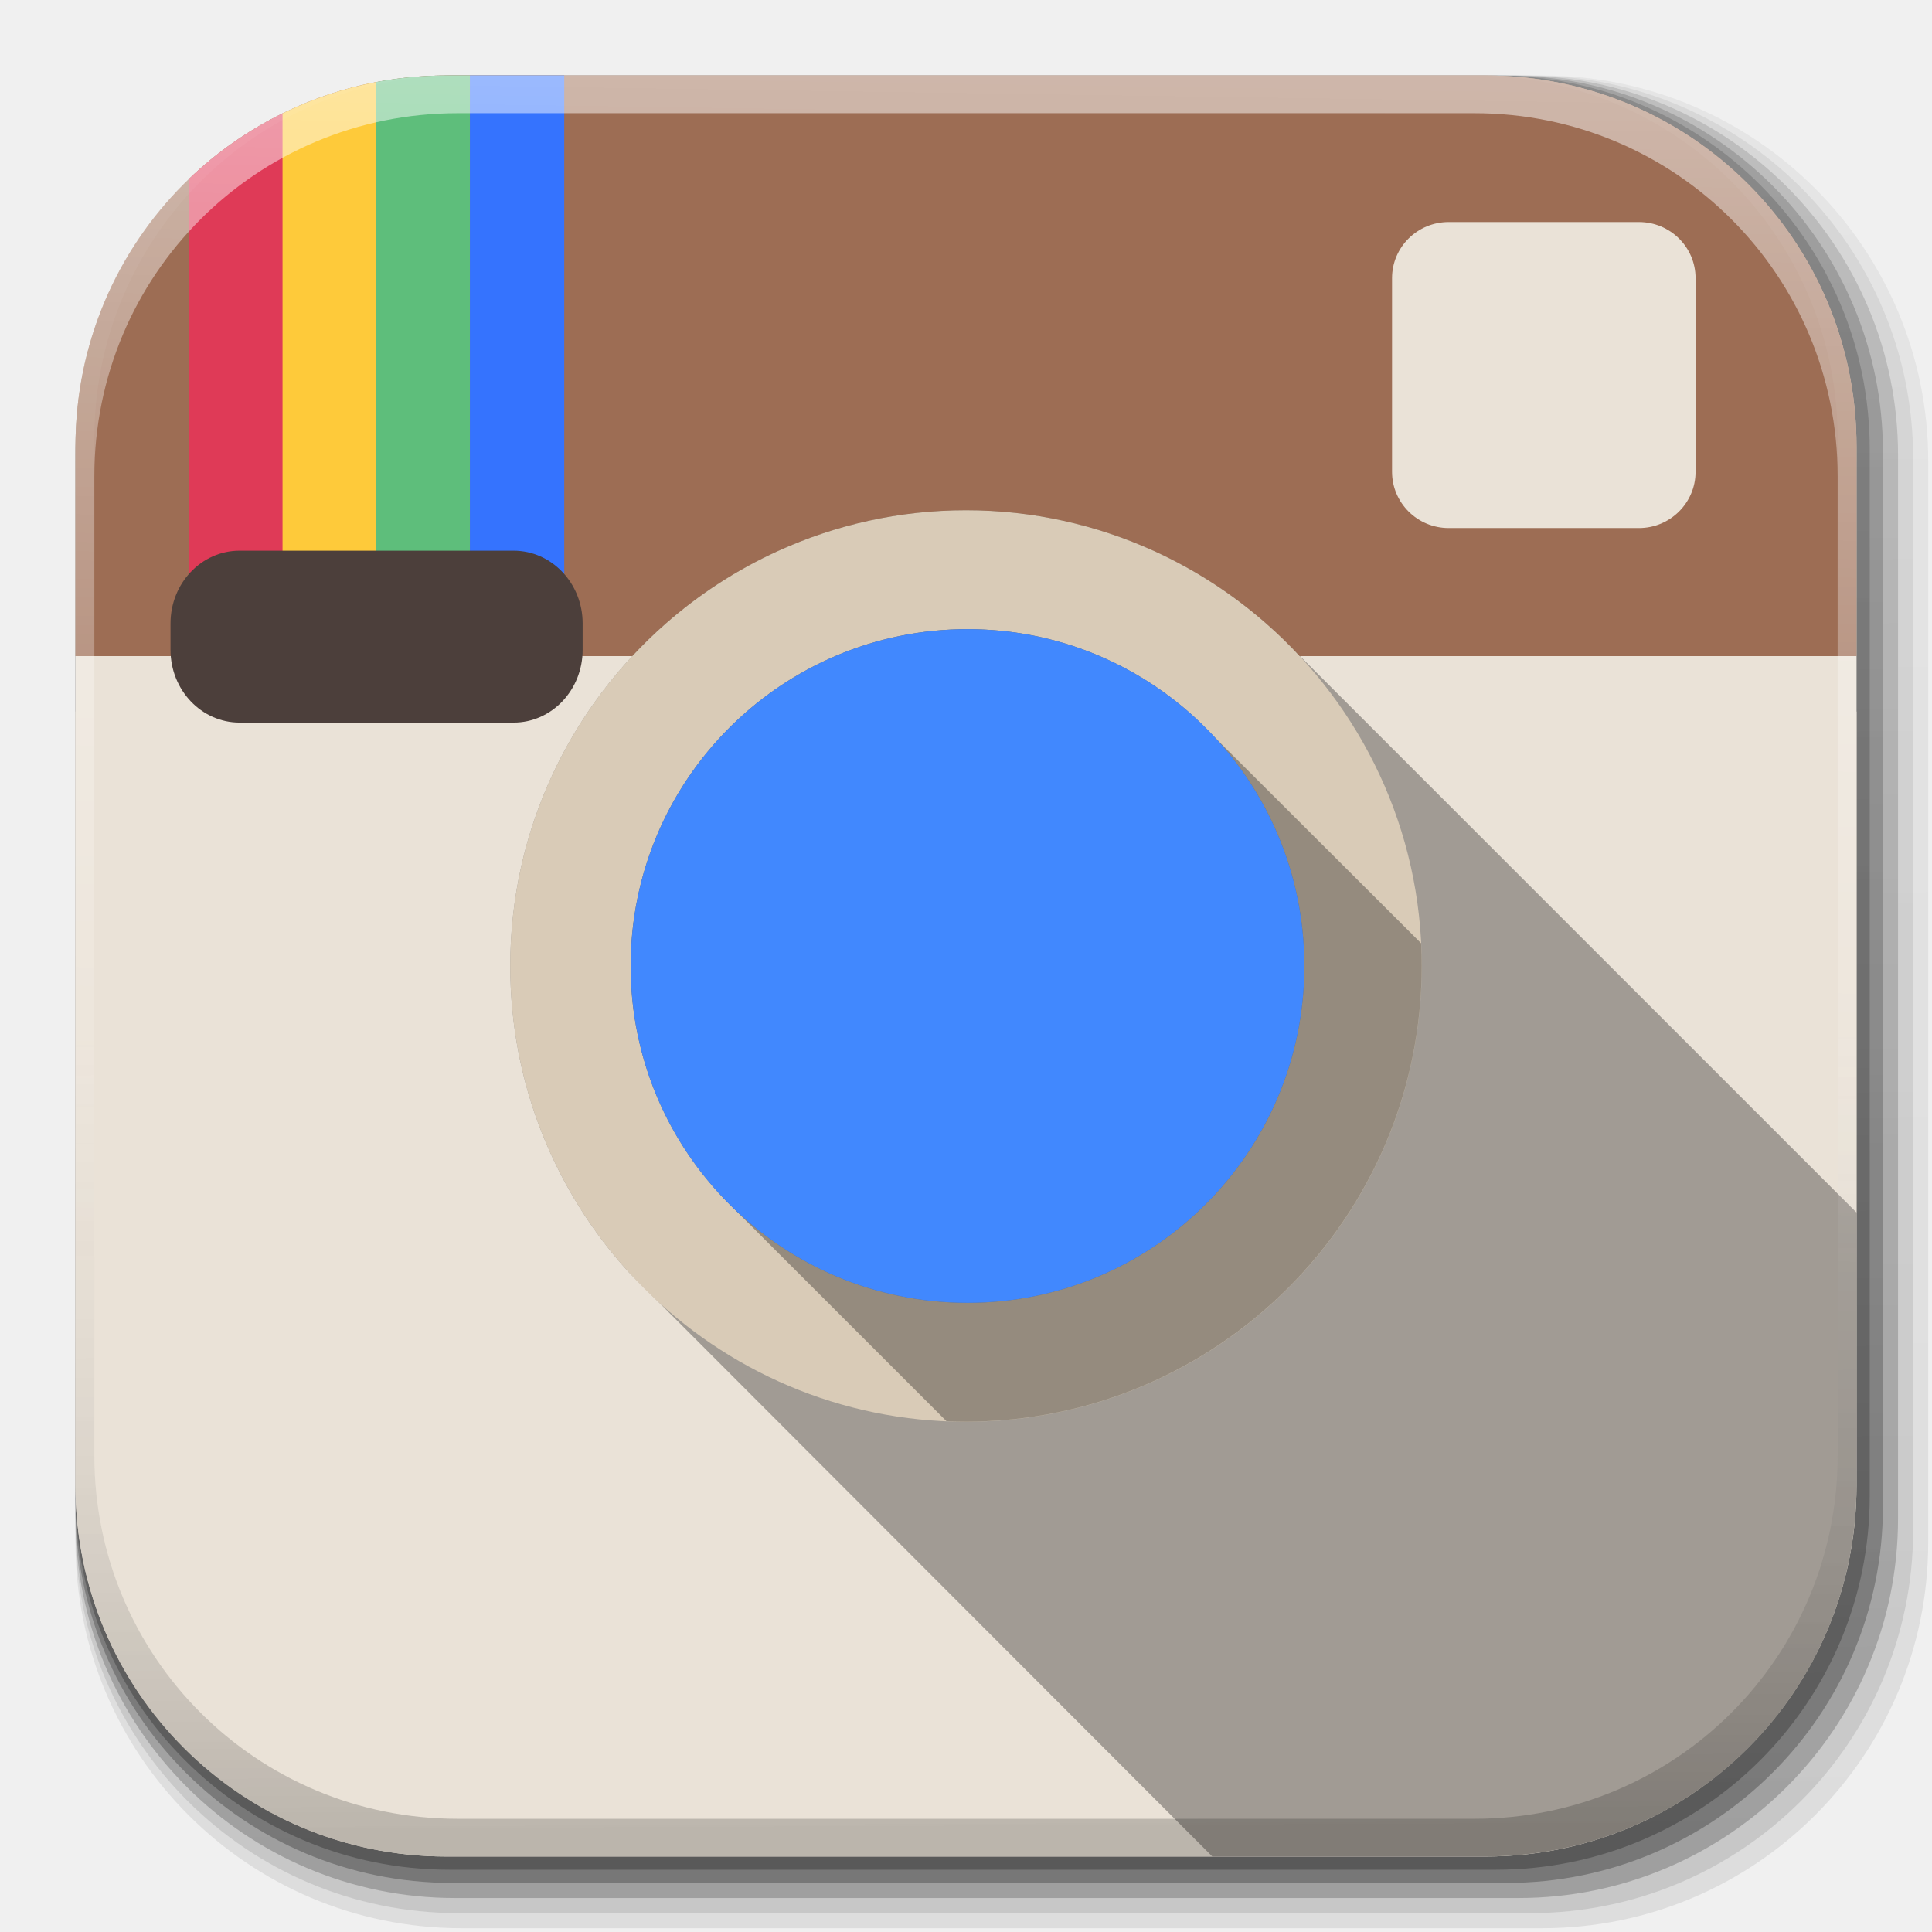
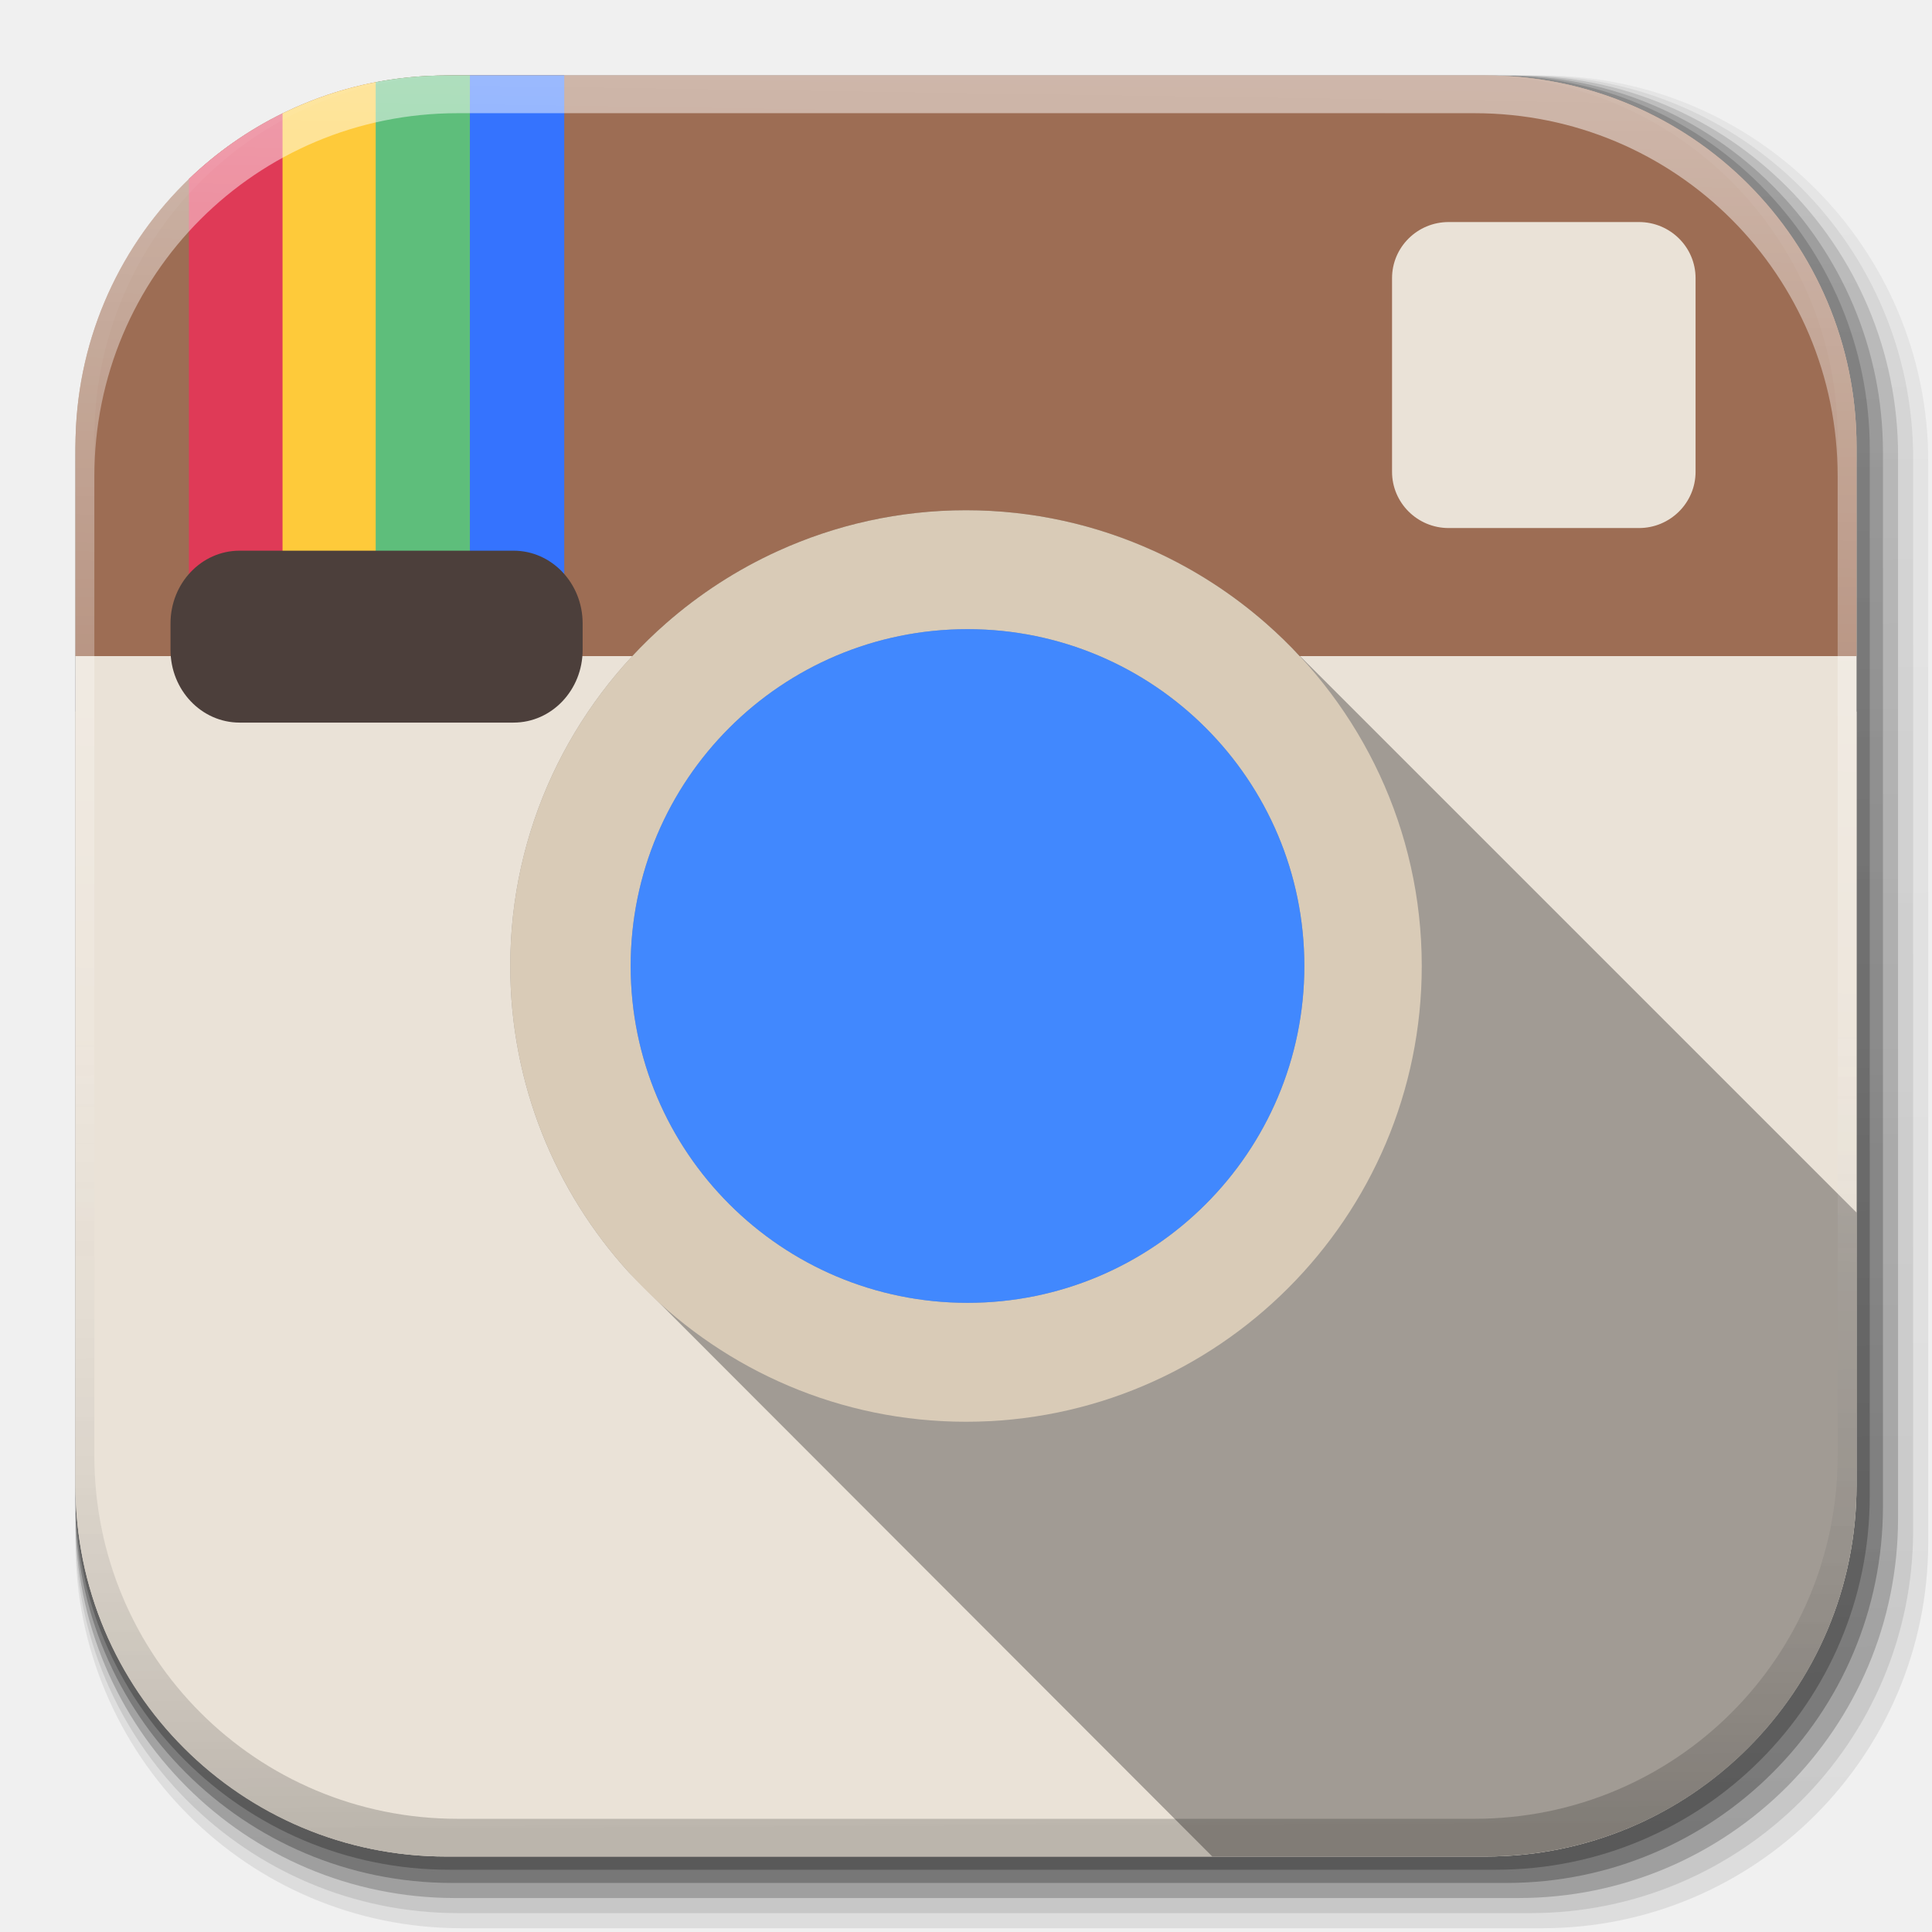
<svg xmlns="http://www.w3.org/2000/svg" xmlns:xlink="http://www.w3.org/1999/xlink" width="512" height="512" id="svg2" version="1.1">
  <defs id="defs4">
    <linearGradient y2="48.085" x2="78.466" y1="56.301" x1="64.478" gradientUnits="userSpaceOnUse" id="XMLID_74_-8-1">
      <stop id="stop155-3-8" style="stop-color:#ffffff;stop-opacity:1;" offset="0" />
      <stop id="stop157-94-6" style="stop-color:#e6e6e6;stop-opacity:1;" offset="1" />
    </linearGradient>
    <radialGradient gradientUnits="userSpaceOnUse" gradientTransform="matrix(1,0,0,1.049991,0,-19.27059)" r="191.619" fy="385.484" fx="558.354" cy="385.484" cx="558.354" id="radialGradient3867" xlink:href="#XMLID_74_-8-1" />
    <linearGradient y2="217.459" x2="200.051" y1="185.074" x1="200.051" gradientUnits="userSpaceOnUse" id="SVGID_2_">
      <stop id="stop13" style="stop-color:#61B74A" offset="0" />
      <stop id="stop15" style="stop-color:#449934" offset="1" />
    </linearGradient>
    <linearGradient xlink:href="#SVGID_2_" id="linearGradient3021" gradientUnits="userSpaceOnUse" gradientTransform="matrix(13.57763,0,0,13.57763,-2026.162,-2566.71)" x1="200.051" y1="185.074" x2="200.051" y2="217.459" />
    <linearGradient y2="217.459" x2="200.051" y1="185.074" x1="200.051" gradientTransform="matrix(9.257474,0,0,9.257474,-1595.928,-1607.211)" gradientUnits="userSpaceOnUse" id="linearGradient3017" xlink:href="#SVGID_2_" />
    <linearGradient xlink:href="#SVGID_2_" id="linearGradient3803" x1="259.994" y1="44" x2="259.994" y2="464" gradientUnits="userSpaceOnUse" />
    <linearGradient y2="251.661" x2="1011.953" y1="476.26" x1="1016.104" gradientTransform="translate(-146.2203,369.0885)" gradientUnits="userSpaceOnUse" id="linearGradient4082" xlink:href="#linearGradient4487" />
    <linearGradient id="linearGradient4487">
      <stop offset="0" style="stop-color:#000000;stop-opacity:1" id="stop4489" />
      <stop offset="1" style="stop-color:#000000;stop-opacity:0" id="stop4491" />
    </linearGradient>
    <linearGradient y2="363.738" x2="988.786" y1="51.512" x1="993.439" gradientTransform="translate(778.5998,-360.5596)" gradientUnits="userSpaceOnUse" id="linearGradient4084" xlink:href="#linearGradient3737" />
    <linearGradient id="linearGradient3737">
      <stop offset="0" style="stop-color:#ffffff;stop-opacity:1" id="stop3739" />
      <stop offset="1" style="stop-color:#ffffff;stop-opacity:0" id="stop3741" />
    </linearGradient>
    <linearGradient y2="-55.941" x2="1763.69" y1="155.597" x1="1764.649" gradientUnits="userSpaceOnUse" id="linearGradient4086" xlink:href="#linearGradient4046" />
    <linearGradient id="linearGradient4046">
      <stop offset="0" style="stop-color:#000000;stop-opacity:1;" id="stop4048" />
      <stop offset="1" style="stop-color:#ffffff;stop-opacity:0.2" id="stop4050" />
    </linearGradient>
    <linearGradient y2="20.626" x2="1006.808" y1="484.417" x1="1012.513" gradientTransform="matrix(1.03178,0,0,1.03178,-830.8641,592.6779)" gradientUnits="userSpaceOnUse" id="linearGradient4114-2" xlink:href="#ButtonShadow-0-1-1-5" />
    <linearGradient gradientTransform="matrix(1.005865,0,0,0.994169,100,0)" gradientUnits="userSpaceOnUse" id="ButtonShadow-0-1-1-5" y2="7.017" x2="45.448" y1="92.54" x1="45.448">
      <stop offset="0" style="stop-color:#000000;stop-opacity:1" id="stop3750-8-9-3-6" />
      <stop offset="1" style="stop-color:#000000;stop-opacity:0.588" id="stop3752-5-6-4-2" />
    </linearGradient>
    <linearGradient y2="20.626" x2="1006.808" y1="484.417" x1="1012.513" gradientTransform="matrix(1.040254,0,0,1.040254,-837.9512,592.5182)" gradientUnits="userSpaceOnUse" id="linearGradient4112-2" xlink:href="#ButtonShadow-0-1-1-5" />
    <linearGradient gradientTransform="matrix(1.005865,0,0,0.994169,100,0)" gradientUnits="userSpaceOnUse" id="linearGradient3395" y2="7.017" x2="45.448" y1="92.54" x1="45.448">
      <stop offset="0" style="stop-color:#000000;stop-opacity:1" id="stop3397" />
      <stop offset="1" style="stop-color:#000000;stop-opacity:0.588" id="stop3399" />
    </linearGradient>
    <linearGradient y2="20.626" x2="1006.808" y1="484.417" x1="1012.513" gradientTransform="matrix(1.023305,0,0,1.023305,-823.777,592.8376)" gradientUnits="userSpaceOnUse" id="linearGradient4110-6" xlink:href="#ButtonShadow-0-1-1-5" />
    <linearGradient gradientTransform="matrix(1.005865,0,0,0.994169,100,0)" gradientUnits="userSpaceOnUse" id="linearGradient3402" y2="7.017" x2="45.448" y1="92.54" x1="45.448">
      <stop offset="0" style="stop-color:#000000;stop-opacity:1" id="stop3404" />
      <stop offset="1" style="stop-color:#000000;stop-opacity:0.588" id="stop3406" />
    </linearGradient>
    <linearGradient y2="20.626" x2="1006.808" y1="484.417" x1="1012.513" gradientTransform="matrix(1.01483,0,0,1.01483,-816.69,592.9972)" gradientUnits="userSpaceOnUse" id="linearGradient4116-6" xlink:href="#ButtonShadow-0-1-1-5" />
    <linearGradient gradientTransform="matrix(1.005865,0,0,0.994169,100,0)" gradientUnits="userSpaceOnUse" id="linearGradient3409" y2="7.017" x2="45.448" y1="92.54" x1="45.448">
      <stop offset="0" style="stop-color:#000000;stop-opacity:1" id="stop3411" />
      <stop offset="1" style="stop-color:#000000;stop-opacity:0.588" id="stop3413" />
    </linearGradient>
    <linearGradient xlink:href="#ButtonShadow-0-1-1-5" id="linearGradient5342" gradientUnits="userSpaceOnUse" gradientTransform="matrix(1.007415,0,0,1.007415,-810.4888,593.1369)" x1="1012.513" y1="484.417" x2="1006.808" y2="20.626" />
    <linearGradient gradientTransform="matrix(1.005865,0,0,0.994169,100,0)" gradientUnits="userSpaceOnUse" id="linearGradient3416" y2="7.017" x2="45.448" y1="92.54" x1="45.448">
      <stop offset="0" style="stop-color:#000000;stop-opacity:1" id="stop3418" />
      <stop offset="1" style="stop-color:#000000;stop-opacity:0.588" id="stop3420" />
    </linearGradient>
    <linearGradient xlink:href="#ButtonShadow-0-1-1-5" id="linearGradient3433" gradientUnits="userSpaceOnUse" gradientTransform="matrix(1.007415,0,0,1.007415,-810.4888,593.1369)" x1="1012.513" y1="484.417" x2="1006.808" y2="20.626" />
  </defs>
  <g id="layer1" transform="translate(0,-540.3622)" />
  <g id="g14817">
    <g id="g4103" transform="translate(-11.98506,-592.1172)">
      <rect ry="101.458" y="612.117" x="31.985" height="487" width="487" id="rect6187" style="opacity:0.1;color:#000000;fill:url(#linearGradient4114-2);fill-opacity:1;fill-rule:nonzero;stroke:none;stroke-width:1.5;marker:none;visibility:visible;display:inline;overflow:visible;enable-background:accumulate" />
      <rect style="opacity:0.08;color:#000000;fill:url(#linearGradient4112-2);fill-opacity:1;fill-rule:nonzero;stroke:none;stroke-width:1.5;marker:none;visibility:visible;display:inline;overflow:visible;enable-background:accumulate" id="rect6191" width="491" height="491" x="31.985" y="612.117" ry="102.292" />
      <rect style="opacity:0.2;color:#000000;fill:url(#linearGradient4110-6);fill-opacity:1;fill-rule:nonzero;stroke:none;stroke-width:1.5;marker:none;visibility:visible;display:inline;overflow:visible;enable-background:accumulate" id="rect6183" width="483" height="483" x="31.985" y="612.117" ry="100.625" />
      <rect ry="99.792" y="612.117" x="31.985" height="479" width="479" id="rect6179" style="opacity:0.25;color:#000000;fill:url(#linearGradient4116-6);fill-opacity:1;fill-rule:nonzero;stroke:none;stroke-width:1.5;marker:none;visibility:visible;display:inline;overflow:visible;enable-background:accumulate" />
      <rect style="opacity:0.25;color:#000000;fill:url(#linearGradient3433);fill-opacity:1;fill-rule:nonzero;stroke:none;stroke-width:1.5;marker:none;visibility:visible;display:inline;overflow:visible;enable-background:accumulate" id="rect5574" width="475.5" height="475.5" x="31.985" y="612.117" ry="99.062" />
    </g>
    <g id="g14794">
      <g id="g14779">
        <g transform="matrix(1.092577,0,0,1.092593,-23.69635,-23.70371)" id="g3903">
          <g id="g14775">
            <rect ry="98.333" y="20" x="20.003" height="472" width="471.993" id="rect4121" style="color:#000000;fill:#eae2d7;fill-opacity:1;fill-rule:nonzero;stroke:none;stroke-width:1.5;marker:none;visibility:visible;display:inline;overflow:visible;enable-background:accumulate" transform="matrix(0.9152673,0,0,0.9152542,21.6885,21.69492)" />
            <path style="color:#000000;fill:#eae2d7;fill-opacity:1;fill-rule:nonzero;stroke:none;stroke-width:1.5;marker:none;visibility:visible;display:inline;overflow:visible;enable-background:accumulate" d="M 20 188.562 L 20 393.656 C 20 448.133 63.868 492 118.344 492 L 393.656 492 C 448.132 492 492 448.133 492 393.656 L 492 188.562 L 354.125 188.562 C 368.174 208.199 376.469 232.216 376.469 258.156 C 376.469 324.509 322.388 378.281 255.688 378.281 C 188.986 378.281 134.906 324.509 134.906 258.156 C 134.906 232.217 143.2 208.201 157.25 188.562 L 20 188.562 z " transform="matrix(0.9152673,0,0,0.9152542,21.6885,21.69492)" id="rect3905" />
          </g>
        </g>
        <g id="g4176">
          <path style="fill:#9d6d54;fill-opacity:1" d="M 118.344,20 C 63.867,20 20,63.867 20,118.344 l 0,55.531 149.656,0 C 191.561,151.746 222.002,138 255.688,138 c 33.684,0 64.155,13.747 86.062,35.875 l 150.25,0 0,-55.531 C 492,63.867 448.133,20 393.656,20 l -275.312,0 z m 265.562,38.844 50.438,0 c 8.271,0 15,6.648 15,14.875 l 0,51.312 c 0,8.227 -6.729,14.906 -15,14.906 l -50.438,0 c -8.273,0 -15,-6.679 -15,-14.906 l 0,-51.312 c 0,-8.227 6.727,-14.875 15,-14.875 z" id="path3801-7" />
          <g id="g4164">
            <g id="g4094-3">
              <path style="fill:#df3a57;fill-rule:evenodd" d="m 75.062,29.969 c -9.241,4.514 -17.677,10.42 -25,17.469 l 0,108.562 25,0 0,-126.031 z" id="rect2994-7" />
              <path style="fill:#feca3a;fill-rule:evenodd" d="m 99.875,21.719 c -8.813,1.662 -17.198,4.512 -25,8.344 l 0,125.875 25,0 0,-134.219 z" id="rect2996-6" />
              <path style="fill:#5ebe7b;fill-rule:evenodd" d="m 118.344,20 c -6.427,0 -12.704,0.615 -18.781,1.781 l 0,134.156 24.969,0 0,-135.938 -6.188,0 z" id="rect2998-0" />
              <path style="fill:#3573fe;fill-rule:evenodd" d="m 124.531,20 0,136 25,0 0,-136 -25,0 z" id="rect3000-4" />
            </g>
            <path id="path25-2-7" d="m 154.405,165.203 c 0,-10.64 -8.197,-19.266 -18.309,-19.266 H 63.497 c -10.111,0 -18.309,8.626 -18.309,19.266 v 7.026 c 0,10.64 8.197,19.266 18.309,19.266 h 72.599 c 10.112,0 18.309,-8.626 18.309,-19.266 v -7.026 z" clip-rule="evenodd" style="fill:#4c3f3b;fill-rule:evenodd" />
          </g>
        </g>
      </g>
      <g id="g14766">
        <g id="g14758">
          <path id="path4387" d="m 256,135.219 c -17.76,0 -34.612,3.898 -49.812,10.812 -10.856,4.938 -20.86,11.418 -29.719,19.188 -25.257,22.153 -41.25,54.622 -41.25,90.781 0,31.217 11.897,59.696 31.406,81.156 l 154.64,154.831 72.375,0 C 448.133,492 492,448.133 492,393.656 l 0,-72.312 L 340.509,169.856 c -1.648,-1.612 -3.459,-3.298 -4.969,-4.625 -8.862,-7.768 -18.858,-14.25 -29.719,-19.188 C 290.612,139.117 273.761,135.219 256,135.219 z" style="fill:#000000;fill-opacity:0.314" />
          <path style="fill:#d9cbb7;fill-opacity:1" id="path4" d="m 167.132,256.001 c 0,49.301 39.967,89.264 89.268,89.264 49.301,0 89.266,-39.961 89.266,-89.264 0,-49.303 -39.962,-89.267 -89.266,-89.267 -49.301,-0.001 -89.268,39.964 -89.268,89.267 z m -31.914,0 c 0,-36.159 15.993,-68.632 41.249,-90.786 8.859,-7.769 18.855,-14.26 29.712,-19.198 15.2,-6.914 32.059,-10.799 49.818,-10.799 17.761,0 34.619,3.885 49.82,10.799 10.861,4.938 20.851,11.43 29.713,19.198 25.258,22.153 41.251,54.628 41.251,90.786 0,66.598 -54.179,120.78 -120.782,120.78 -66.597,0 -120.781,-54.184 -120.781,-120.78 z" />
        </g>
        <g id="g14762">
-           <path style="fill:#000000;fill-opacity:0.314" d="m 254.094,166.75 c -48.236,1.221 -86.969,40.718 -86.969,89.25 0,22.522 8.364,43.077 22.125,58.781 0.83,0.947 1.662,1.901 2.531,2.812 l 59.045,59.036 c 1.707,0.072 3.432,0.125 5.156,0.125 66.603,0 120.781,-54.184 120.781,-120.781 0,-2.017 -0.058,-4.007 -0.156,-6 l -59.843,-59.719 c -15.893,-14.604 -37.087,-23.531 -60.375,-23.531 -0.77,-2e-5 -1.547,-0.019 -2.312,0 z" id="path10634" />
          <path id="path4251" d="m 167.132,256.001 c 0,49.301 39.967,89.264 89.268,89.264 49.301,0 89.266,-39.961 89.266,-89.264 0,-49.303 -39.962,-89.267 -89.266,-89.267 -49.301,-0.001 -89.268,39.964 -89.268,89.267 z" style="fill:#4188fe;fill-opacity:1" />
        </g>
      </g>
    </g>
  </g>
  <g transform="translate(-605.5193,-353.9683)" id="g4076">
    <g id="g4038" transform="translate(-926.6676,684.3845)">
      <path id="rect6809-2" d="m 1650.499,-310.416 c -54.477,0 -98.312,43.836 -98.312,98.312 l 0,275.344 c 0,54.477 43.836,98.344 98.312,98.344 l 2.938,0 c -53.322,0 -96.25,-42.928 -96.25,-96.25 l 0,-269.5 c 0,-53.322 42.928,-96.25 96.25,-96.25 l 269.5,0 c 53.322,0 96.25,42.928 96.25,96.25 l 0,269.5 c 0,53.323 -42.928,96.25 -96.25,96.25 l 2.906,0 c 54.477,0 98.344,-43.867 98.344,-98.344 l 0,-275.344 c 0,-54.477 -43.867,-98.312 -98.344,-98.312 l -275.344,0 z" style="opacity:0.5;color:#000000;fill:url(#linearGradient4084);fill-opacity:1;fill-rule:nonzero;stroke:none;stroke-width:1.5;marker:none;visibility:visible;display:inline;overflow:visible;enable-background:accumulate" />
      <path style="opacity:0.2;color:#000000;fill:url(#linearGradient4086);fill-opacity:1;fill-rule:nonzero;stroke:none;stroke-width:1.5;marker:none;visibility:visible;display:inline;overflow:visible;enable-background:accumulate" d="m 1650.499,161.584 c -54.477,0 -98.312,-43.836 -98.312,-98.313 l 0,-275.344 c 0,-54.477 43.836,-98.344 98.312,-98.344 l 2.938,0 c -53.322,0 -96.25,42.928 -96.25,96.25 l 0,269.5 c 0,53.323 42.928,96.25 96.25,96.25 l 269.5,0 c 53.322,0 96.25,-42.928 96.25,-96.25 l 0,-269.5 c 0,-53.322 -42.928,-96.25 -96.25,-96.25 l 2.906,0 c 54.477,0 98.344,43.867 98.344,98.344 l 0,275.344 c 0,54.477 -43.867,98.313 -98.344,98.313 l -275.344,0 z" id="path3981" />
    </g>
  </g>
  <path id="rect4121-6" d="m 256.156,176.031 c -12.052,0 -23.469,2.694 -33.719,7.469 -6.929,8.56 -4.918,15.411 -12.969,7.594 -20.144,14.52 -33.281,38.178 -33.281,64.906 0,26.773 13.204,50.455 33.406,64.969 9.946,1.005 9.438,-0.996 12.969,7.594 10.219,4.742 21.586,7.406 33.594,7.406 41.785,0 76.084,-32.048 79.656,-72.906 0,0 -1.466,-1.496 -0.094,-15.031 -4.009,-40.411 -38.097,-72 -79.563,-72 z" style="color:#000000;fill:#ffffff;fill-opacity:1;fill-rule:nonzero;stroke:none;stroke-width:1.5;marker:none;visibility:visible;display:none;overflow:visible;enable-background:accumulate" />
  <g id="g8016" transform="matrix(1.092577,0,0,1.092593,-23.69635,-23.70371)" />
  <path style="color:#000000;fill:#eae2d7;fill-opacity:1;fill-rule:nonzero;stroke:none;stroke-width:1.5;marker:none;visibility:visible;display:inline;overflow:visible;enable-background:accumulate" d="m -456.663,27.555 0,117.094 19.125,0 0,-117.094 -19.125,0 z" id="path4028" />
  <path style="color:#000000;fill:#eae2d7;fill-opacity:1;fill-rule:nonzero;stroke:none;stroke-width:1.5;marker:none;visibility:visible;display:inline;overflow:visible;enable-background:accumulate" d="m -469.882,27.805 c -7.643,0.544 -15.042,1.946 -22.094,4.125 0.981,-0.302 1.976,-0.571 2.969,-0.844 l 0,113.562 19.125,0 0,-116.844 z" id="path4026" />
  <path style="color:#000000;fill:#eae2d7;fill-opacity:1;fill-rule:nonzero;stroke:none;stroke-width:1.5;marker:none;visibility:visible;display:inline;overflow:visible;enable-background:accumulate" d="m -172.382,28.68 c 1.631,0.248 3.24,0.517 4.844,0.844 -1.603,-0.326 -3.213,-0.596 -4.844,-0.844 z" id="path4024" />
  <path style="color:#000000;fill:#eae2d7;fill-opacity:1;fill-rule:nonzero;stroke:none;stroke-width:1.5;marker:none;visibility:visible;display:inline;overflow:visible;enable-background:accumulate" d="m -162.757,30.617 c 1.563,0.401 3.124,0.869 4.656,1.344 -1.541,-0.477 -3.083,-0.941 -4.656,-1.344 z" id="path4022" />
  <path style="color:#000000;fill:#eae2d7;fill-opacity:1;fill-rule:nonzero;stroke:none;stroke-width:1.5;marker:none;visibility:visible;display:inline;overflow:visible;enable-background:accumulate" d="m -499.226,34.492 c -0.935,0.372 -1.861,0.757 -2.781,1.156 0.921,-0.399 1.845,-0.785 2.781,-1.156 z" id="path4020" />
  <path style="color:#000000;fill:#eae2d7;fill-opacity:1;fill-rule:nonzero;stroke:none;stroke-width:1.5;marker:none;visibility:visible;display:inline;overflow:visible;enable-background:accumulate" d="m -502.507,35.867 c -7.548,3.326 -14.599,7.569 -21,12.594 0.618,-0.485 1.245,-0.936 1.875,-1.406 l 0,97.594 19.125,0 0,-108.781 z" id="path4018" />
  <path style="color:#000000;fill:#eae2d7;fill-opacity:1;fill-rule:nonzero;stroke:none;stroke-width:1.5;marker:none;visibility:visible;display:inline;overflow:visible;enable-background:accumulate" d="m -134.32,42.992 c 1.33,0.851 2.621,1.744 3.906,2.656 -1.285,-0.912 -2.577,-1.805 -3.906,-2.656 z" id="path4016" />
  <path style="color:#000000;fill:#eae2d7;fill-opacity:1;fill-rule:nonzero;stroke:none;stroke-width:1.5;marker:none;visibility:visible;display:inline;overflow:visible;enable-background:accumulate" d="m -523.851,48.742 c -1.46,1.157 -2.891,2.357 -4.281,3.594 1.394,-1.24 2.817,-2.434 4.281,-3.594 z" id="path4014" />
  <path style="color:#000000;fill:#eae2d7;fill-opacity:1;fill-rule:nonzero;stroke:none;stroke-width:1.5;marker:none;visibility:visible;display:inline;overflow:visible;enable-background:accumulate" d="m -528.132,52.336 c -1.38,1.227 -2.723,2.479 -4.031,3.781 1.302,-1.295 2.659,-2.56 4.031,-3.781 z" id="path4012" />
  <path style="color:#000000;fill:#eae2d7;fill-opacity:1;fill-rule:nonzero;stroke:none;stroke-width:1.5;marker:none;visibility:visible;display:inline;overflow:visible;enable-background:accumulate" d="m -121.226,53.024 c 1.163,1.057 2.295,2.139 3.406,3.25 -1.111,-1.111 -2.243,-2.193 -3.406,-3.25 z" id="path4010" />
  <path style="color:#000000;fill:#eae2d7;fill-opacity:1;fill-rule:nonzero;stroke:none;stroke-width:1.5;marker:none;visibility:visible;display:inline;overflow:visible;enable-background:accumulate" d="m -114.57,59.68 c 1.052,1.157 2.098,2.355 3.094,3.562 -1,-1.213 -2.037,-2.399 -3.094,-3.562 z" id="path4008" />
  <path style="color:#000000;fill:#eae2d7;fill-opacity:1;fill-rule:nonzero;stroke:none;stroke-width:1.5;marker:none;visibility:visible;display:inline;overflow:visible;enable-background:accumulate" d="m -537.945,62.399 c -0.589,0.698 -1.149,1.411 -1.719,2.125 0.573,-0.719 1.126,-1.423 1.719,-2.125 z" id="path4006" />
  <path style="color:#000000;fill:#eae2d7;fill-opacity:1;fill-rule:nonzero;stroke:none;stroke-width:1.5;marker:none;visibility:visible;display:inline;overflow:visible;enable-background:accumulate" d="m -539.663,64.524 c -0.583,0.731 -1.157,1.471 -1.719,2.219 0.562,-0.747 1.136,-1.488 1.719,-2.219 z" id="path4004" />
  <path style="color:#000000;fill:#eae2d7;fill-opacity:1;fill-rule:nonzero;stroke:none;stroke-width:1.5;marker:none;visibility:visible;display:inline;overflow:visible;enable-background:accumulate" d="m -541.382,66.742 c -1.476,1.964 -2.891,3.987 -4.219,6.062 1.329,-2.075 2.742,-4.099 4.219,-6.062 z" id="path4002" />
  <path style="color:#000000;fill:#eae2d7;fill-opacity:1;fill-rule:nonzero;stroke:none;stroke-width:1.5;marker:none;visibility:visible;display:inline;overflow:visible;enable-background:accumulate" d="m -197.163,66.399 c -8.273,0 -15,6.648 -15,14.875 l 0,51.312 c 0,8.227 6.727,14.906 15,14.906 l 50.438,0 c 8.271,0 15,-6.679 15,-14.906 l 0,-51.312 c 0,-8.227 -6.729,-14.875 -15,-14.875 l -50.438,0 z" id="path4000" />
  <path style="color:#000000;fill:#eae2d7;fill-opacity:1;fill-rule:nonzero;stroke:none;stroke-width:1.5;marker:none;visibility:visible;display:inline;overflow:visible;enable-background:accumulate" d="m -549.226,78.93 c -0.673,1.243 -1.317,2.507 -1.938,3.781 0.621,-1.274 1.264,-2.539 1.938,-3.781 z" id="path3998" />
  <path style="color:#000000;fill:#eae2d7;fill-opacity:1;fill-rule:nonzero;stroke:none;stroke-width:1.5;marker:none;visibility:visible;display:inline;overflow:visible;enable-background:accumulate" d="m -552.007,84.492 c -0.255,0.551 -0.505,1.1 -0.75,1.656 0.247,-0.561 0.493,-1.101 0.75,-1.656 z" id="path3996" />
  <path style="color:#000000;fill:#eae2d7;fill-opacity:1;fill-rule:nonzero;stroke:none;stroke-width:1.5;marker:none;visibility:visible;display:inline;overflow:visible;enable-background:accumulate" d="m -556.82,97.024 c -0.262,0.862 -0.48,1.753 -0.719,2.625 0.24,-0.874 0.456,-1.761 0.719,-2.625 z" id="path3994" />
  <path style="color:#000000;fill:#eae2d7;fill-opacity:1;fill-rule:nonzero;stroke:none;stroke-width:1.5;marker:none;visibility:visible;display:inline;overflow:visible;enable-background:accumulate" d="m -559.538,108.43 c -0.323,1.819 -0.59,3.647 -0.812,5.5 0.222,-1.85 0.49,-3.683 0.812,-5.5 z" id="path3992" />
  <path style="color:#000000;fill:#eae2d7;fill-opacity:1;fill-rule:nonzero;stroke:none;stroke-width:1.5;marker:none;visibility:visible;display:inline;overflow:visible;enable-background:accumulate" d="m -560.351,113.93 c -0.118,0.983 -0.224,1.977 -0.312,2.969 0.089,-0.987 0.195,-1.991 0.312,-2.969 z" id="path3990" />
  <path style="color:#000000;fill:#eae2d7;fill-opacity:1;fill-rule:nonzero;stroke:none;stroke-width:1.5;marker:none;visibility:visible;display:inline;overflow:visible;enable-background:accumulate" d="m -560.663,116.899 c -0.088,0.986 -0.159,1.974 -0.219,2.969 0.06,-0.995 0.13,-1.982 0.219,-2.969 z" id="path3988" />
  <path style="color:#000000;fill:#eae2d7;fill-opacity:1;fill-rule:nonzero;stroke:none;stroke-width:1.5;marker:none;visibility:visible;display:inline;overflow:visible;enable-background:accumulate" d="m -560.882,119.867 c -0.059,0.993 -0.095,1.999 -0.125,3 0.03,-1.003 0.065,-2.005 0.125,-3 z" id="path3986" />
  <path style="color:#000000;fill:#eae2d7;fill-opacity:1;fill-rule:nonzero;stroke:none;stroke-width:1.5;marker:none;visibility:visible;display:inline;overflow:visible;enable-background:accumulate" d="m -561.007,122.867 c -0.03,1.002 -0.062,1.991 -0.062,3 3.1e-4,-1 0.033,-2.007 0.062,-3 z" id="path3984" />
  <path style="color:#000000;fill:#eae2d7;fill-opacity:1;fill-rule:nonzero;stroke:none;stroke-width:1.5;marker:none;visibility:visible;display:inline;overflow:visible;enable-background:accumulate" d="m -325.382,145.555 c -33.686,0 -64.126,13.746 -86.031,35.875 l -149.656,0 0,219.781 c 0,54.477 43.867,98.344 98.344,98.344 l 275.312,0 c 54.477,0 98.344,-43.867 98.344,-98.344 l 0,-219.781 -150.25,0 c -21.907,-22.128 -52.379,-35.875 -86.062,-35.875 z" id="rect3917" />
  <path id="path4030" d="m -197.163,20 0,117.094 19.125,0 0,-117.094 -19.125,0 z" style="color:#000000;fill:#eae2d7;fill-opacity:1;fill-rule:nonzero;stroke:none;stroke-width:1.5;marker:none;visibility:visible;display:inline;overflow:visible;enable-background:accumulate" />
  <g transform="translate(839.5614,11.76439)" id="g3">
    <rect style="fill:#9d6d54;fill-rule:evenodd" x="0" y="-1" clip-rule="evenodd" width="512" height="513" id="rect5" />
    <rect style="fill:#eae2d7;fill-rule:evenodd" x="0.527" y="159.332" clip-rule="evenodd" width="511.473" height="352.668" id="rect7" />
    <rect style="fill:#df3a57;fill-rule:evenodd" y="0" x="35.587" clip-rule="evenodd" width="24.981" height="160.331" id="rect9" />
    <rect style="fill:#feca3a;fill-rule:evenodd" x="60.402" y="-0.073" clip-rule="evenodd" width="24.981" height="160.331" id="rect11" />
    <rect style="fill:#5ebe7b;fill-rule:evenodd" x="85.072" y="-0.073" clip-rule="evenodd" width="24.981" height="160.331" id="rect13" />
    <rect style="fill:#3573fe;fill-rule:evenodd" y="0" x="110.054" clip-rule="evenodd" width="24.981" height="160.331" id="rect15" />
    <path style="fill:#eae2d7;fill-rule:evenodd" clip-rule="evenodd" d="m 368.336,58.105 c 0,-12.307 9.976,-22.283 22.283,-22.283 h 54.945 c 12.308,0 22.284,9.977 22.284,22.283 v 54.946 c 0,12.307 -9.977,22.284 -22.284,22.284 h -54.945 c -12.308,0 -22.283,-9.977 -22.283,-22.284 V 58.105 z" id="path17" />
    <path style="opacity:0.1;fill-rule:evenodd" clip-rule="evenodd" d="m 254.344,131.583 c -72.206,0 -130.741,58.535 -130.741,130.741 0,72.207 58.535,130.741 130.741,130.741 72.207,0 130.741,-58.534 130.741,-130.741 0,-72.207 -58.534,-130.741 -130.741,-130.741 z m 0,246.817 c -64.107,0 -116.077,-51.969 -116.077,-116.077 0,-64.107 51.969,-116.077 116.077,-116.077 64.108,0 116.077,51.969 116.077,116.077 0,64.109 -51.969,116.077 -116.077,116.077 z" id="path19" />
    <circle d="m 384.06,256.243 c 0,71.797 -58.203,130 -130,130 -71.797,0 -130,-58.203 -130,-130 0,-71.797 58.203,-130 130,-130 71.797,0 130,58.203 130,130 z" style="fill:#4188fe;fill-rule:evenodd" clip-rule="evenodd" cx="254.06" cy="256.243" r="130" id="circle21" />
    <path style="fill:#eae2d7;fill-rule:evenodd" clip-rule="evenodd" d="m 254.06,125.502 c -72.206,0 -130.741,58.535 -130.741,130.741 0,72.207 58.535,130.741 130.741,130.741 72.207,0 130.741,-58.534 130.741,-130.741 0,-72.206 -58.534,-130.741 -130.741,-130.741 z m 0,246.818 c -64.107,0 -116.077,-51.969 -116.077,-116.077 0,-64.107 51.969,-116.077 116.077,-116.077 64.108,0 116.077,51.969 116.077,116.077 0,64.109 -51.969,116.077 -116.077,116.077 z" id="path23" />
    <path style="fill:#4c3f3b;fill-rule:evenodd" clip-rule="evenodd" d="m 140.821,163.953 c 0,-10.64 -8.197,-19.266 -18.309,-19.266 H 49.913 c -10.111,0 -18.309,8.626 -18.309,19.266 v 7.026 c 0,10.64 8.197,19.266 18.309,19.266 h 72.599 c 10.112,0 18.309,-8.626 18.309,-19.266 v -7.026 z" id="path25" />
  </g>
</svg>
